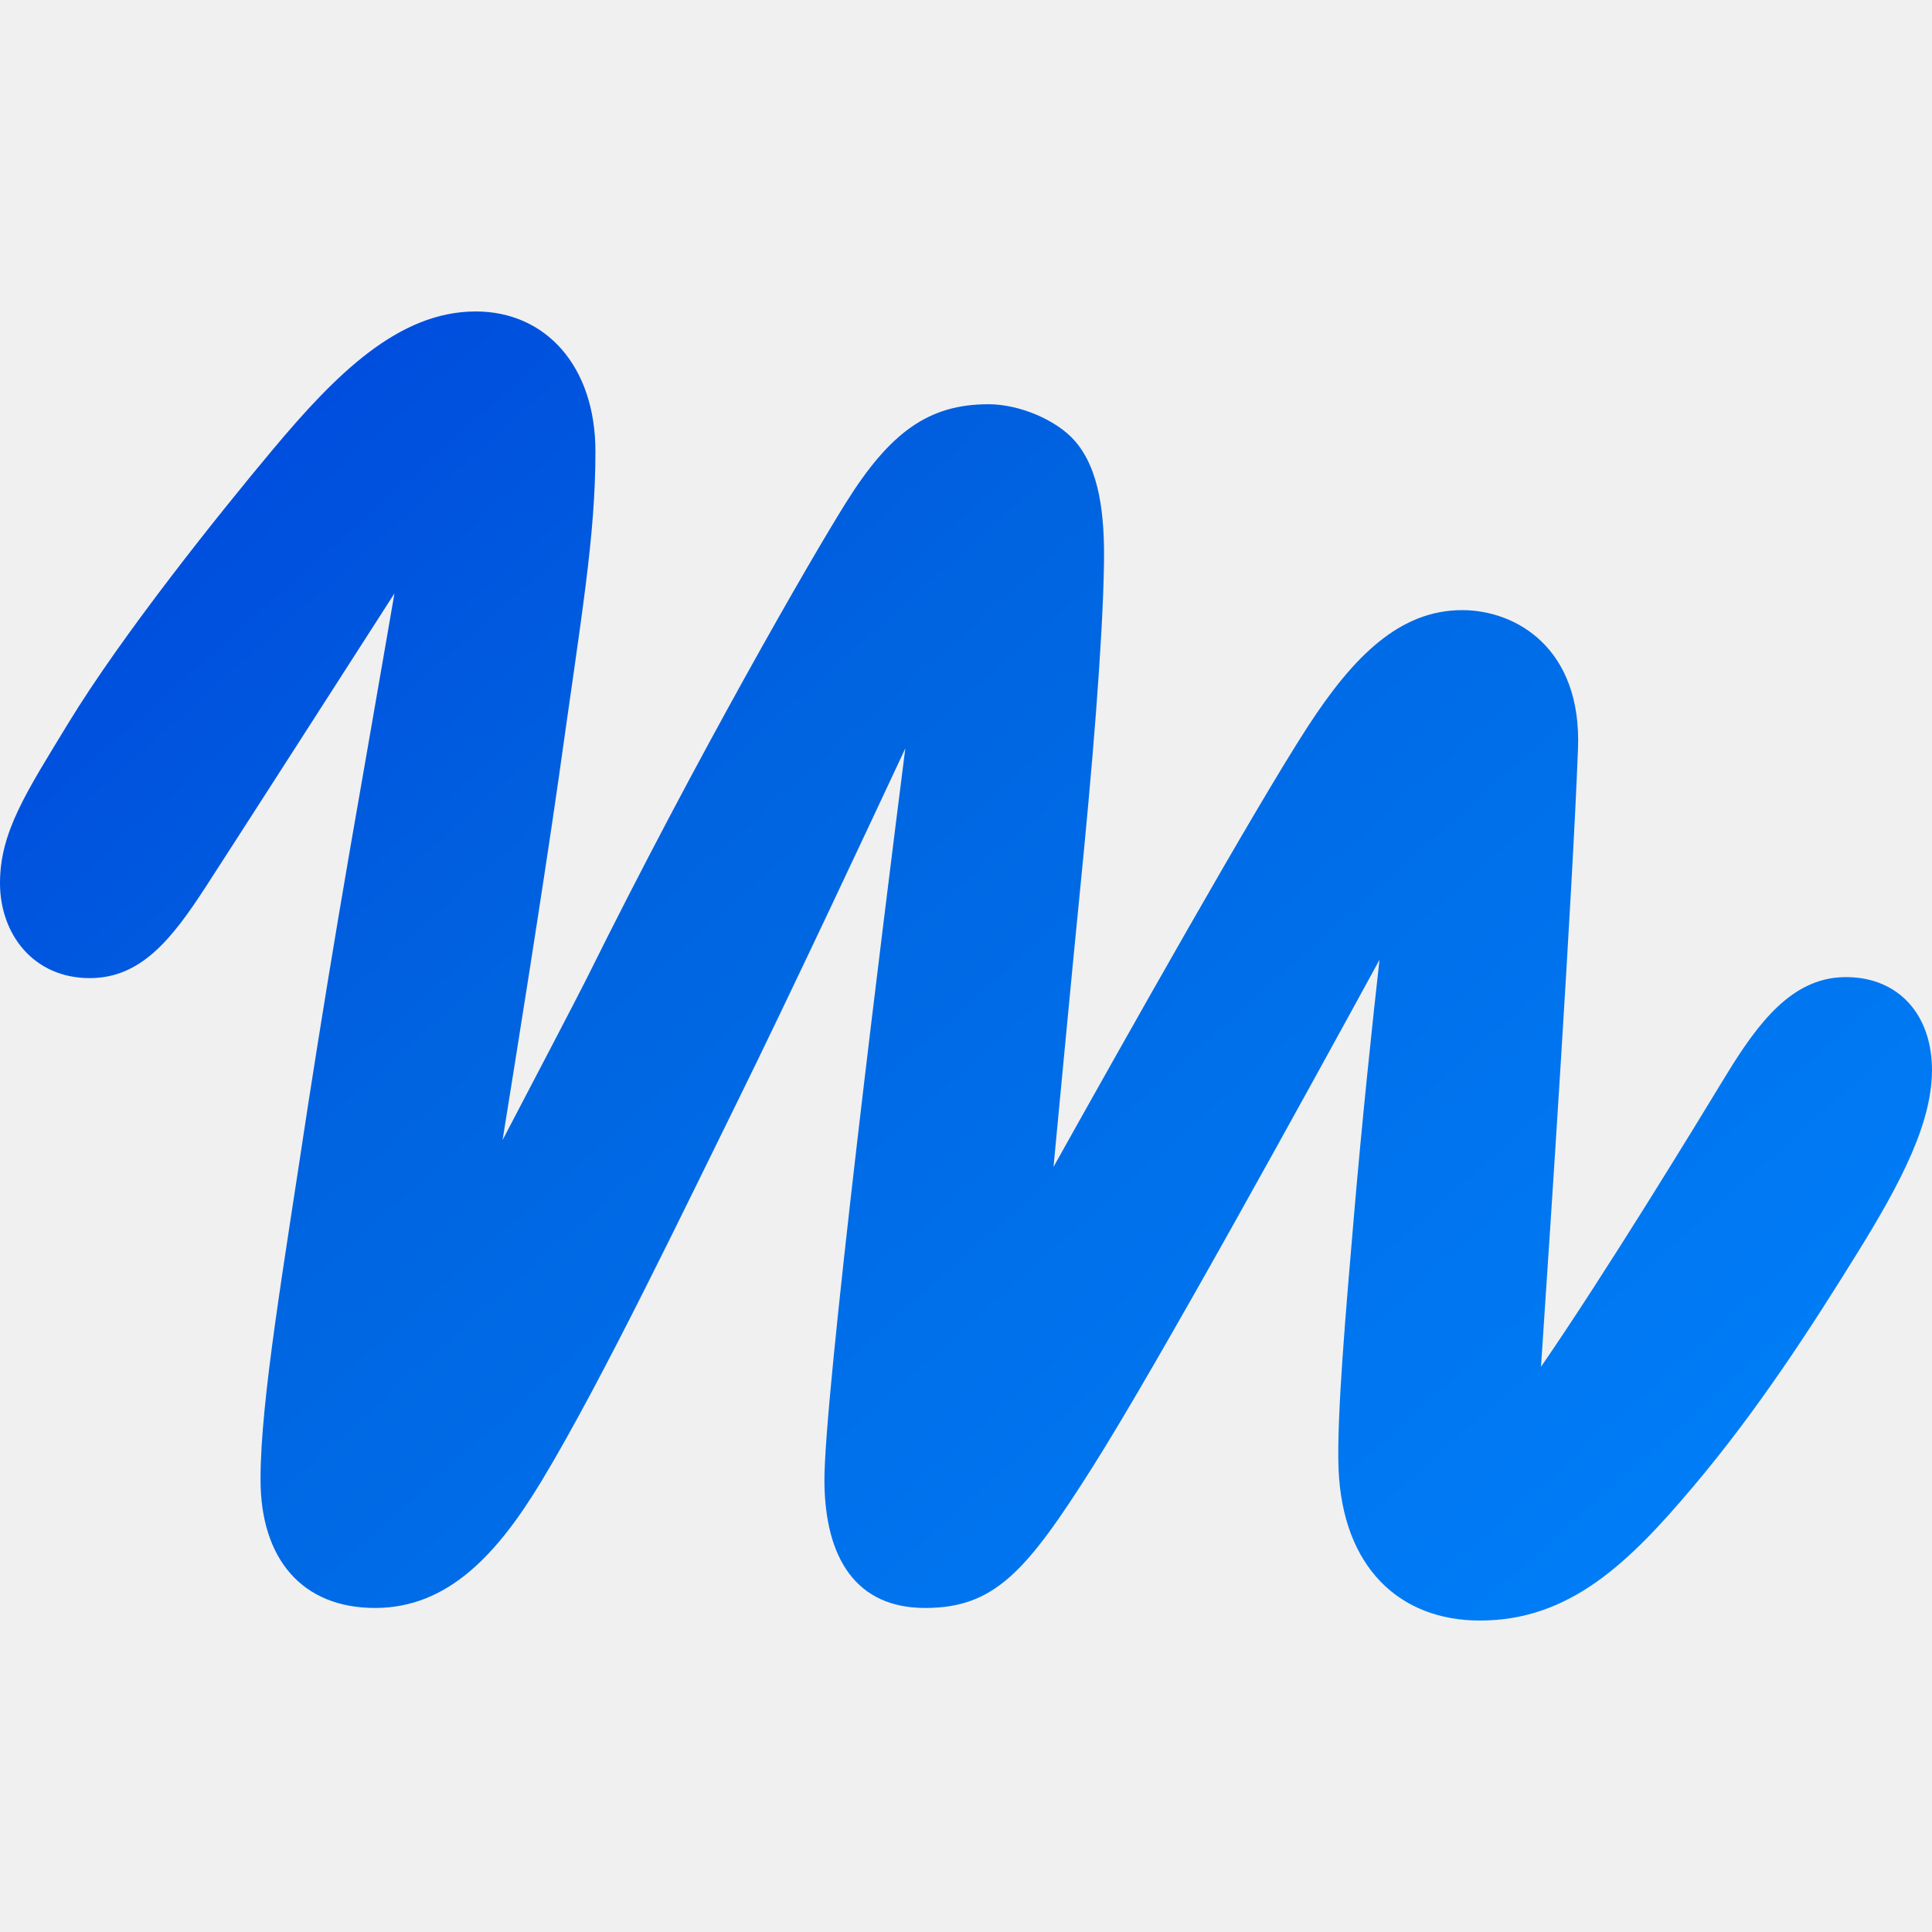
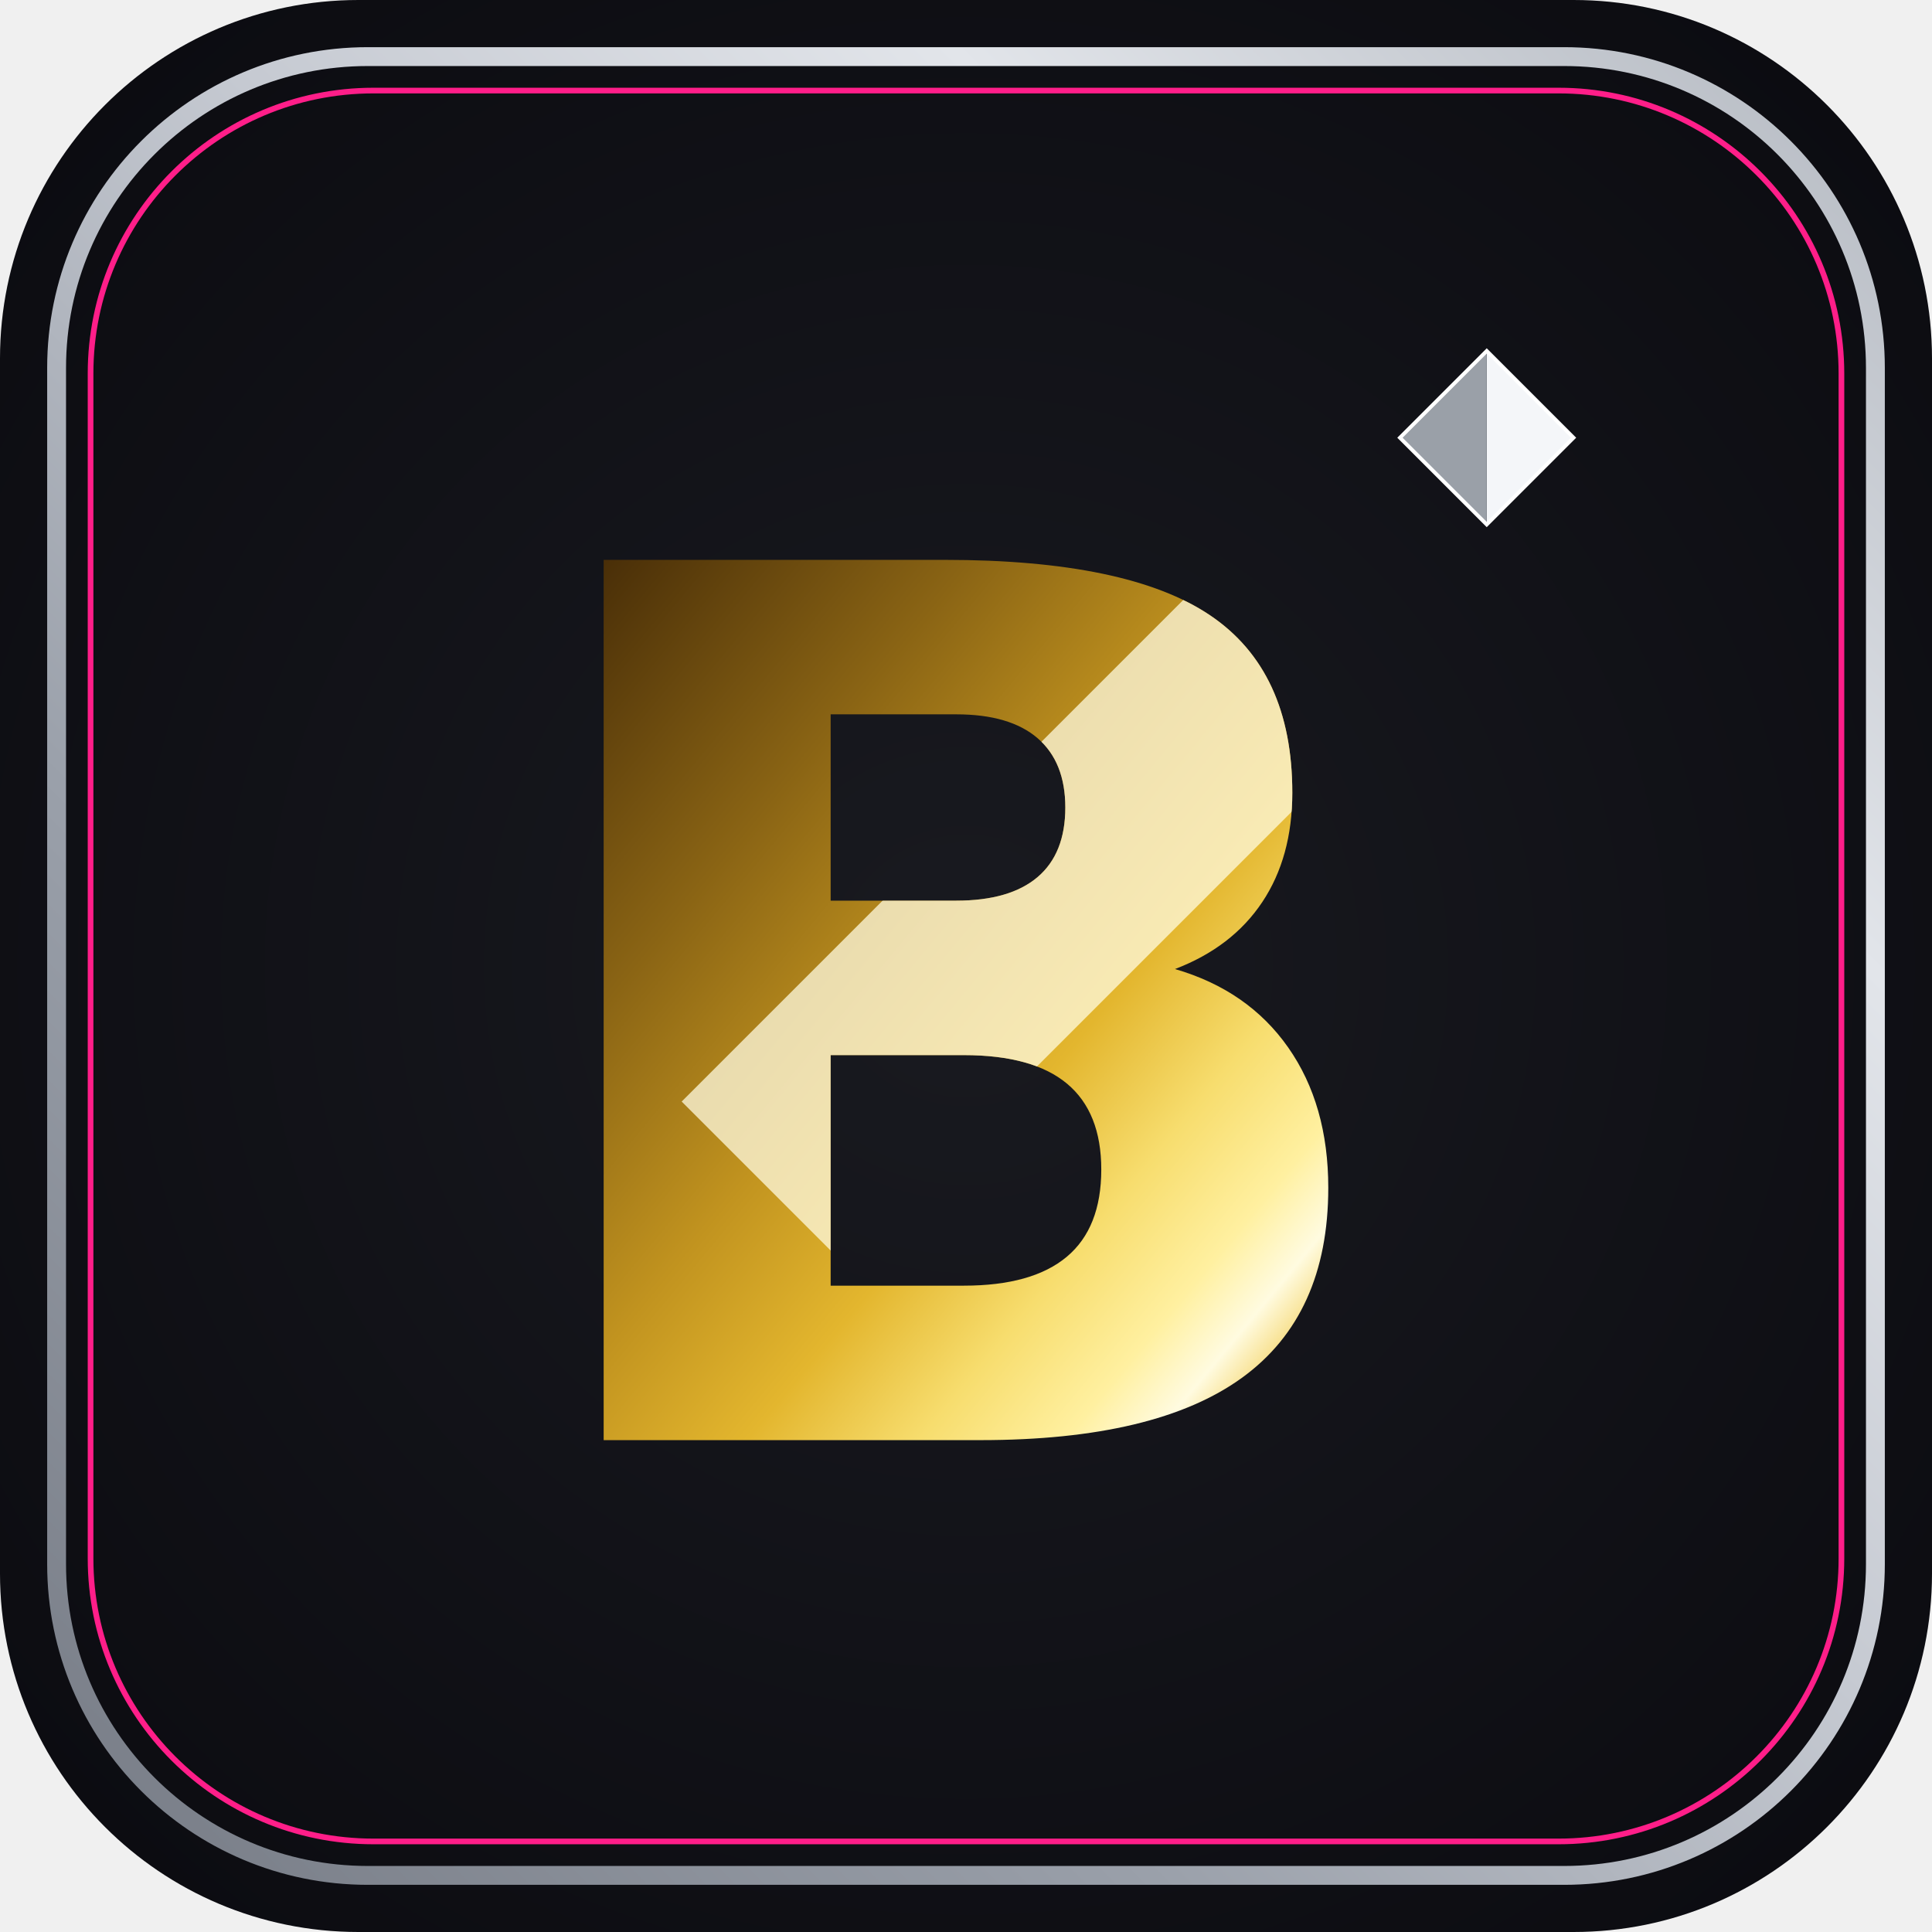
- <svg xmlns="http://www.w3.org/2000/svg" width="100" height="100" viewBox="0 0 100 100" fill="none">
-   <path d="M24.626 16.121C28.236 16.121 30.819 18.941 30.819 23.364C30.819 27.787 30.105 31.776 28.922 40.247C28.074 46.181 26.62 55.242 26.013 59.009C27.178 56.782 29.907 51.576 30.391 50.598C36.108 39.061 42.066 28.754 43.783 26.025C46.059 22.382 48.062 20.923 51.16 20.923C52.769 20.923 54.683 21.736 55.632 22.819C56.918 24.29 57.186 26.66 57.141 29.244C57.074 33.207 56.56 39.526 55.855 46.57C55.542 49.706 54.937 56.107 54.529 60.4C58.188 53.853 64.961 41.811 67.692 37.606C70.073 33.94 72.466 31.58 75.684 31.58C78.46 31.58 81.881 33.542 81.677 38.757C81.377 46.456 80.267 63.223 79.761 70.748C83.166 65.791 87.638 58.454 89.315 55.697C91.01 52.908 92.75 50.654 95.39 50.578C98.099 50.499 99.913 52.341 99.996 55.184C100.078 58.028 98.383 61.226 96.134 64.856C93.694 68.796 90.962 73.012 87.638 76.949C84.315 80.886 81.26 83.878 76.599 83.879C72.424 83.879 69.487 81.104 69.283 76.025C69.177 73.364 69.68 67.641 70.06 63.167C70.5 57.987 71.031 52.986 71.403 49.679C67.734 56.398 60.01 70.468 56.535 75.96C53.134 81.334 51.477 83.227 47.888 83.228C44.298 83.228 42.723 80.642 42.672 76.75C42.614 72.528 45.785 47.182 46.859 38.737C45.118 42.462 40.839 51.606 38.155 57.044C35.559 62.306 31.204 71.398 28.044 76.636C25.767 80.409 23.209 83.227 19.417 83.228C15.625 83.228 13.485 80.678 13.485 76.579C13.485 72.479 14.672 65.649 15.947 57.178C16.584 53.078 17.311 48.613 18.131 43.876C18.732 40.448 19.776 34.417 20.418 30.713C17.502 35.254 12.254 43.428 10.657 45.89C8.881 48.629 7.287 50.626 4.647 50.627C1.733 50.627 0.001 48.352 0 45.711C0 43.07 1.343 41.034 3.524 37.451C6.324 32.846 11.358 26.57 14.115 23.275C17.366 19.391 20.614 16.122 24.626 16.121Z" fill="url(#paint0_linear_454_562)" />
+ <svg xmlns="http://www.w3.org/2000/svg" width="1024" height="1024" viewBox="0 0 1024 1024">
  <defs>
-     <linearGradient id="paint0_linear_454_562" x1="133.245" y1="109.046" x2="24.92" y2="-12.556" gradientUnits="userSpaceOnUse">
-       <stop offset="0.255" stop-color="#0082FB" style="stop-color:#0082FB;stop-color:color(display-p3 0 0.51 0.984);stop-opacity:1;" />
-       <stop offset="0.697" stop-color="#0064E0" style="stop-color:#0064E0;stop-color:color(display-p3 0 0.392 0.878);stop-opacity:1;" />
-       <stop offset="1" stop-color="#0040DC" style="stop-color:#0040DC;stop-color:color(display-p3 0 0.251 0.863);stop-opacity:1;" />
+     <radialGradient id="bg" cx="50%" cy="50%" r="72%">
+       <stop offset="0%" stop-color="#191a20" />
+       <stop offset="100%" stop-color="#0a0a0f" />
+     </radialGradient>
+     <linearGradient id="silver" x1="0%" y1="100%" x2="100%" y2="0%">
+       <stop offset="0%" stop-color="#767b85" />
+       <stop offset="30%" stop-color="#9aa0aa" />
+       <stop offset="55%" stop-color="#c6cad2" />
+       <stop offset="75%" stop-color="#e2e5ea" />
+       <stop offset="100%" stop-color="#b4b9c1" />
    </linearGradient>
+     <linearGradient id="gold" x1="0%" y1="100%" x2="100%" y2="0%">
+       <stop offset="0%" stop-color="#4a2f08" />
+       <stop offset="25%" stop-color="#8a6414" />
+       <stop offset="45%" stop-color="#c1931f" />
+       <stop offset="60%" stop-color="#e3b62e" />
+       <stop offset="72%" stop-color="#f7dd6e" />
+       <stop offset="82%" stop-color="#fff0a0" />
+       <stop offset="88%" stop-color="#fffbe0" />
+       <stop offset="94%" stop-color="#f2cd54" />
+       <stop offset="100%" stop-color="#b98d1c" />
+     </linearGradient>
+     <clipPath id="bclip">
+       <path d="M786 915Q877 915 924.0 955.0Q971 995 971 1073Q971 1150 924.0 1190.5Q877 1231 786 1231H573V915ZM799 262Q915 262 973.5 311.0Q1032 360 1032 459Q1032 556 974.0 604.5Q916 653 799 653H573V262ZM1157 799Q1281 763 1349.0 666.0Q1417 569 1417 428Q1417 212 1271.0 106.0Q1125 0 827 0H188V1493H766Q1077 1493 1216.5 1399.0Q1356 1305 1356 1098Q1356 989 1305.0 912.5Q1254 836 1157 799Z" transform="translate(261.2 763.3) scale(0.3125 -0.3125)" />
+     </clipPath>
  </defs>
+   <rect x="0" y="0" width="1024" height="1024" rx="190" fill="url(#bg)" />
+   <rect x="30" y="30" width="964" height="964" rx="165" fill="none" stroke="url(#silver)" stroke-width="10" />
+   <rect x="48" y="48" width="928" height="928" rx="150" fill="none" stroke="#ff1e89" stroke-width="3" />
+   <path d="M786 915Q877 915 924.0 955.0Q971 995 971 1073Q971 1150 924.0 1190.5Q877 1231 786 1231H573V915ZM799 262Q915 262 973.5 311.0Q1032 360 1032 459Q1032 556 974.0 604.5Q916 653 799 653H573V262ZM1157 799Q1281 763 1349.0 666.0Q1417 569 1417 428Q1417 212 1271.0 106.0Q1125 0 827 0H188V1493H766Q1077 1493 1216.5 1399.0Q1356 1305 1356 1098Q1356 989 1305.0 912.5Q1254 836 1157 799Z" transform="translate(261.2 763.3) scale(0.3125 -0.3125)" fill="url(#gold)" />
+   <g clip-path="url(#bclip)">
+     <rect x="570" y="80" width="120" height="640" fill="#fffbe0" opacity="0.75" transform="rotate(45 630 400)" />
+   </g>
+   <polygon points="788,186 834,232 788,278" fill="#f4f6f9" />
+   <polygon points="788,186 788,278 742,232" fill="#9aa0a8" />
+   <polygon points="788,186 834,232 788,278 742,232" fill="none" stroke="#ffffff" stroke-width="2" />
</svg>
